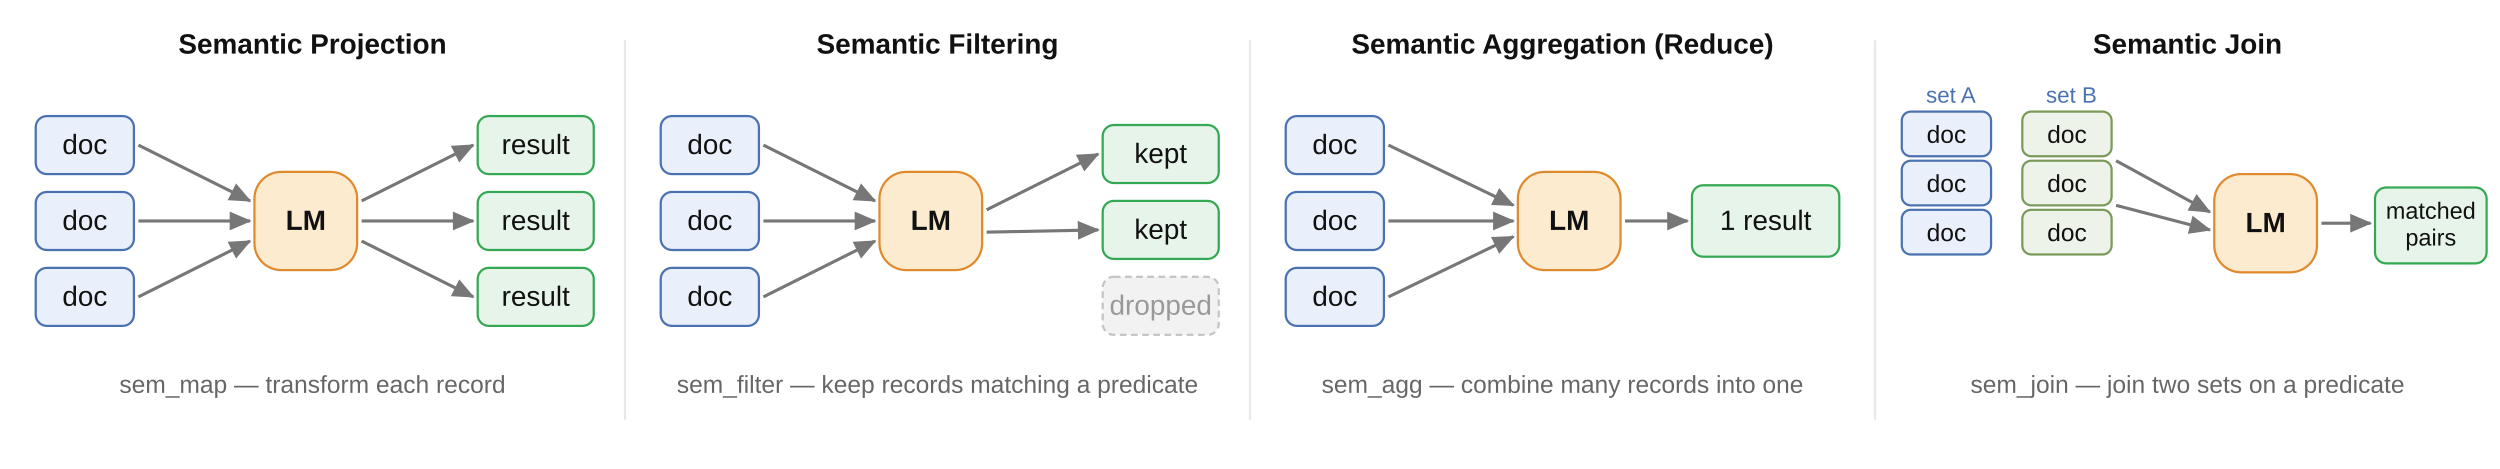
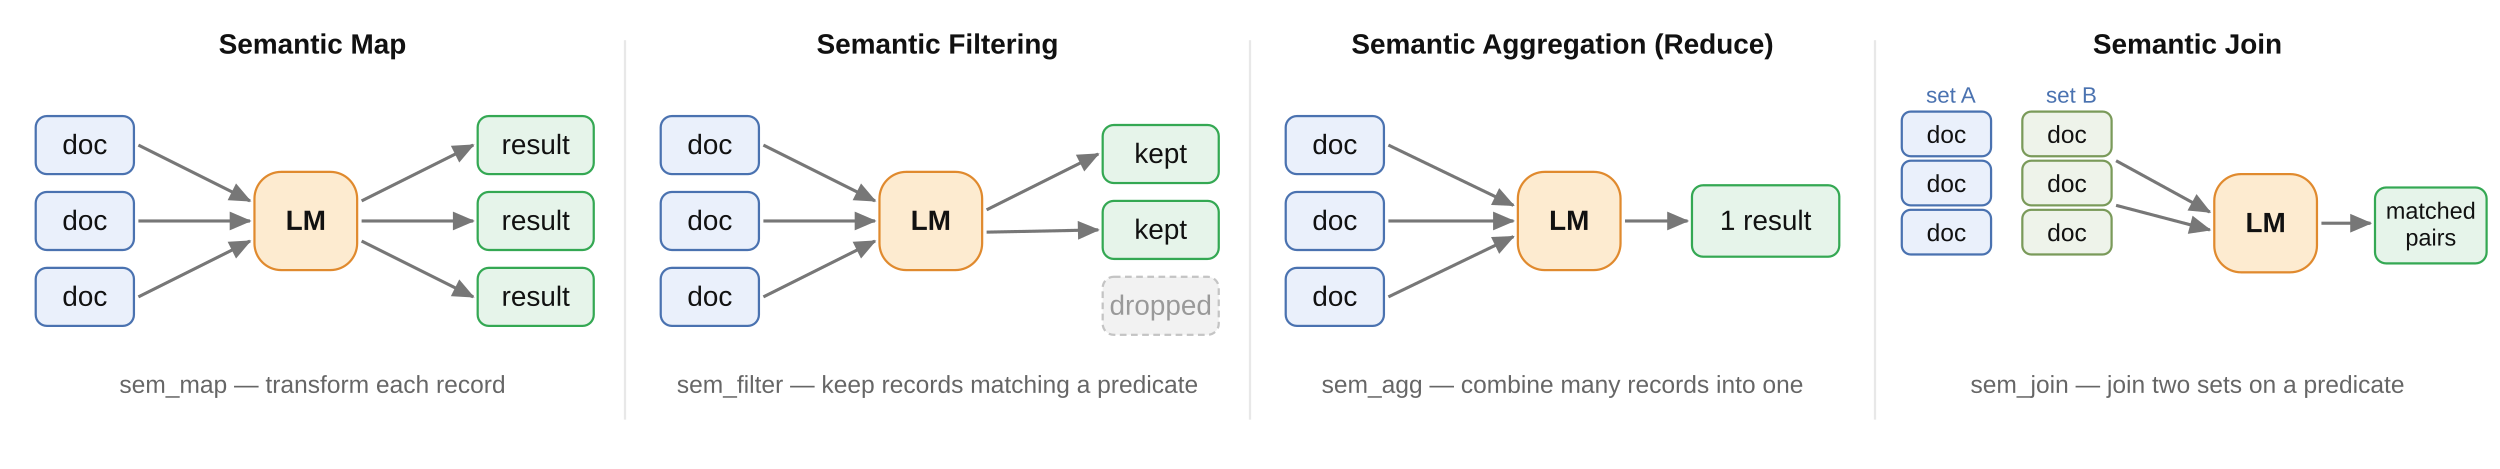
<svg xmlns="http://www.w3.org/2000/svg" viewBox="0 0 1120 210" font-family="Arial, Helvetica, sans-serif" font-size="12.5">
  <defs>
    <marker id="arrow" markerWidth="9" markerHeight="9" refX="6.5" refY="3" orient="auto">
      <path d="M0,0 L7,3 L0,6 Z" fill="#777" />
    </marker>
  </defs>
  <line x1="280" y1="18" x2="280" y2="188" stroke="#e8e8e8" stroke-width="1" />
  <line x1="560" y1="18" x2="560" y2="188" stroke="#e8e8e8" stroke-width="1" />
  <line x1="840" y1="18" x2="840" y2="188" stroke="#e8e8e8" stroke-width="1" />
  <g transform="translate(0,0)">
-     <text x="140" y="24" text-anchor="middle" font-weight="700" fill="#111">Semantic Projection</text>
+     <text x="140" y="24" text-anchor="middle" font-weight="700" fill="#111">Semantic Map</text>
    <rect x="16" y="52" width="44" height="26" rx="5" fill="#eaf0fb" stroke="#4a72b0" />
    <text x="38" y="69" text-anchor="middle" fill="#111">doc</text>
    <rect x="16" y="86" width="44" height="26" rx="5" fill="#eaf0fb" stroke="#4a72b0" />
    <text x="38" y="103" text-anchor="middle" fill="#111">doc</text>
    <rect x="16" y="120" width="44" height="26" rx="5" fill="#eaf0fb" stroke="#4a72b0" />
    <text x="38" y="137" text-anchor="middle" fill="#111">doc</text>
    <line x1="62" y1="65" x2="112" y2="90" stroke="#777" stroke-width="1.4" marker-end="url(#arrow)" />
    <line x1="62" y1="99" x2="112" y2="99" stroke="#777" stroke-width="1.4" marker-end="url(#arrow)" />
    <line x1="62" y1="133" x2="112" y2="108" stroke="#777" stroke-width="1.4" marker-end="url(#arrow)" />
    <rect x="114" y="77" width="46" height="44" rx="12" fill="#fdebd0" stroke="#e08a2e" />
    <text x="137" y="103" text-anchor="middle" font-weight="600" fill="#111">LM</text>
    <line x1="162" y1="90" x2="212" y2="65" stroke="#777" stroke-width="1.4" marker-end="url(#arrow)" />
    <line x1="162" y1="99" x2="212" y2="99" stroke="#777" stroke-width="1.4" marker-end="url(#arrow)" />
    <line x1="162" y1="108" x2="212" y2="133" stroke="#777" stroke-width="1.4" marker-end="url(#arrow)" />
    <rect x="214" y="52" width="52" height="26" rx="5" fill="#e6f4ea" stroke="#34a853" />
    <text x="240" y="69" text-anchor="middle" fill="#111">result</text>
    <rect x="214" y="86" width="52" height="26" rx="5" fill="#e6f4ea" stroke="#34a853" />
    <text x="240" y="103" text-anchor="middle" fill="#111">result</text>
    <rect x="214" y="120" width="52" height="26" rx="5" fill="#e6f4ea" stroke="#34a853" />
    <text x="240" y="137" text-anchor="middle" fill="#111">result</text>
    <text x="140" y="176" text-anchor="middle" font-size="11" fill="#666">sem_map — transform each record</text>
  </g>
  <g transform="translate(280,0)">
    <text x="140" y="24" text-anchor="middle" font-weight="700" fill="#111">Semantic Filtering</text>
    <rect x="16" y="52" width="44" height="26" rx="5" fill="#eaf0fb" stroke="#4a72b0" />
    <text x="38" y="69" text-anchor="middle" fill="#111">doc</text>
    <rect x="16" y="86" width="44" height="26" rx="5" fill="#eaf0fb" stroke="#4a72b0" />
    <text x="38" y="103" text-anchor="middle" fill="#111">doc</text>
    <rect x="16" y="120" width="44" height="26" rx="5" fill="#eaf0fb" stroke="#4a72b0" />
    <text x="38" y="137" text-anchor="middle" fill="#111">doc</text>
    <line x1="62" y1="65" x2="112" y2="90" stroke="#777" stroke-width="1.4" marker-end="url(#arrow)" />
    <line x1="62" y1="99" x2="112" y2="99" stroke="#777" stroke-width="1.4" marker-end="url(#arrow)" />
    <line x1="62" y1="133" x2="112" y2="108" stroke="#777" stroke-width="1.4" marker-end="url(#arrow)" />
    <rect x="114" y="77" width="46" height="44" rx="12" fill="#fdebd0" stroke="#e08a2e" />
    <text x="137" y="103" text-anchor="middle" font-weight="600" fill="#111">LM</text>
    <line x1="162" y1="94" x2="212" y2="69" stroke="#777" stroke-width="1.4" marker-end="url(#arrow)" />
    <line x1="162" y1="104" x2="212" y2="103" stroke="#777" stroke-width="1.4" marker-end="url(#arrow)" />
    <rect x="214" y="56" width="52" height="26" rx="5" fill="#e6f4ea" stroke="#34a853" />
    <text x="240" y="73" text-anchor="middle" fill="#111">kept</text>
    <rect x="214" y="90" width="52" height="26" rx="5" fill="#e6f4ea" stroke="#34a853" />
    <text x="240" y="107" text-anchor="middle" fill="#111">kept</text>
    <rect x="214" y="124" width="52" height="26" rx="5" fill="#f2f2f2" stroke="#c4c4c4" stroke-dasharray="3 2" />
    <text x="240" y="141" text-anchor="middle" fill="#999">dropped</text>
    <text x="140" y="176" text-anchor="middle" font-size="11" fill="#666">sem_filter — keep records matching a predicate</text>
  </g>
  <g transform="translate(560,0)">
    <text x="140" y="24" text-anchor="middle" font-weight="700" fill="#111">Semantic Aggregation (Reduce)</text>
    <rect x="16" y="52" width="44" height="26" rx="5" fill="#eaf0fb" stroke="#4a72b0" />
    <text x="38" y="69" text-anchor="middle" fill="#111">doc</text>
    <rect x="16" y="86" width="44" height="26" rx="5" fill="#eaf0fb" stroke="#4a72b0" />
    <text x="38" y="103" text-anchor="middle" fill="#111">doc</text>
    <rect x="16" y="120" width="44" height="26" rx="5" fill="#eaf0fb" stroke="#4a72b0" />
    <text x="38" y="137" text-anchor="middle" fill="#111">doc</text>
    <line x1="62" y1="65" x2="118" y2="92" stroke="#777" stroke-width="1.4" marker-end="url(#arrow)" />
    <line x1="62" y1="99" x2="118" y2="99" stroke="#777" stroke-width="1.4" marker-end="url(#arrow)" />
    <line x1="62" y1="133" x2="118" y2="106" stroke="#777" stroke-width="1.4" marker-end="url(#arrow)" />
    <rect x="120" y="77" width="46" height="44" rx="12" fill="#fdebd0" stroke="#e08a2e" />
    <text x="143" y="103" text-anchor="middle" font-weight="600" fill="#111">LM</text>
    <line x1="168" y1="99" x2="196" y2="99" stroke="#777" stroke-width="1.4" marker-end="url(#arrow)" />
    <rect x="198" y="83" width="66" height="32" rx="5" fill="#e6f4ea" stroke="#34a853" />
    <text x="231" y="103" text-anchor="middle" fill="#111">1 result</text>
    <text x="140" y="176" text-anchor="middle" font-size="11" fill="#666">sem_agg — combine many records into one</text>
  </g>
  <g transform="translate(840,0)">
    <text x="140" y="24" text-anchor="middle" font-weight="700" fill="#111">Semantic Join</text>
    <text x="34" y="46" text-anchor="middle" font-size="10" fill="#4a72b0">set A</text>
    <rect x="12" y="50" width="40" height="20" rx="4" fill="#eaf0fb" stroke="#4a72b0" />
    <text x="32" y="64" text-anchor="middle" font-size="11" fill="#111">doc</text>
    <rect x="12" y="72" width="40" height="20" rx="4" fill="#eaf0fb" stroke="#4a72b0" />
    <text x="32" y="86" text-anchor="middle" font-size="11" fill="#111">doc</text>
    <rect x="12" y="94" width="40" height="20" rx="4" fill="#eaf0fb" stroke="#4a72b0" />
    <text x="32" y="108" text-anchor="middle" font-size="11" fill="#111">doc</text>
    <text x="88" y="46" text-anchor="middle" font-size="10" fill="#4a72b0">set B</text>
    <rect x="66" y="50" width="40" height="20" rx="4" fill="#eef3ea" stroke="#7a9a5a" />
    <text x="86" y="64" text-anchor="middle" font-size="11" fill="#111">doc</text>
    <rect x="66" y="72" width="40" height="20" rx="4" fill="#eef3ea" stroke="#7a9a5a" />
    <text x="86" y="86" text-anchor="middle" font-size="11" fill="#111">doc</text>
    <rect x="66" y="94" width="40" height="20" rx="4" fill="#eef3ea" stroke="#7a9a5a" />
    <text x="86" y="108" text-anchor="middle" font-size="11" fill="#111">doc</text>
    <line x1="108" y1="72" x2="150" y2="95" stroke="#777" stroke-width="1.4" marker-end="url(#arrow)" />
    <line x1="108" y1="92" x2="150" y2="103" stroke="#777" stroke-width="1.4" marker-end="url(#arrow)" />
    <rect x="152" y="78" width="46" height="44" rx="12" fill="#fdebd0" stroke="#e08a2e" />
    <text x="175" y="104" text-anchor="middle" font-weight="600" fill="#111">LM</text>
    <line x1="200" y1="100" x2="222" y2="100" stroke="#777" stroke-width="1.4" marker-end="url(#arrow)" />
    <rect x="224" y="84" width="50" height="34" rx="5" fill="#e6f4ea" stroke="#34a853" />
    <text x="249" y="98" text-anchor="middle" font-size="10.5" fill="#111">matched</text>
    <text x="249" y="110" text-anchor="middle" font-size="10.5" fill="#111">pairs</text>
    <text x="140" y="176" text-anchor="middle" font-size="11" fill="#666">sem_join — join two sets on a predicate</text>
  </g>
</svg>
